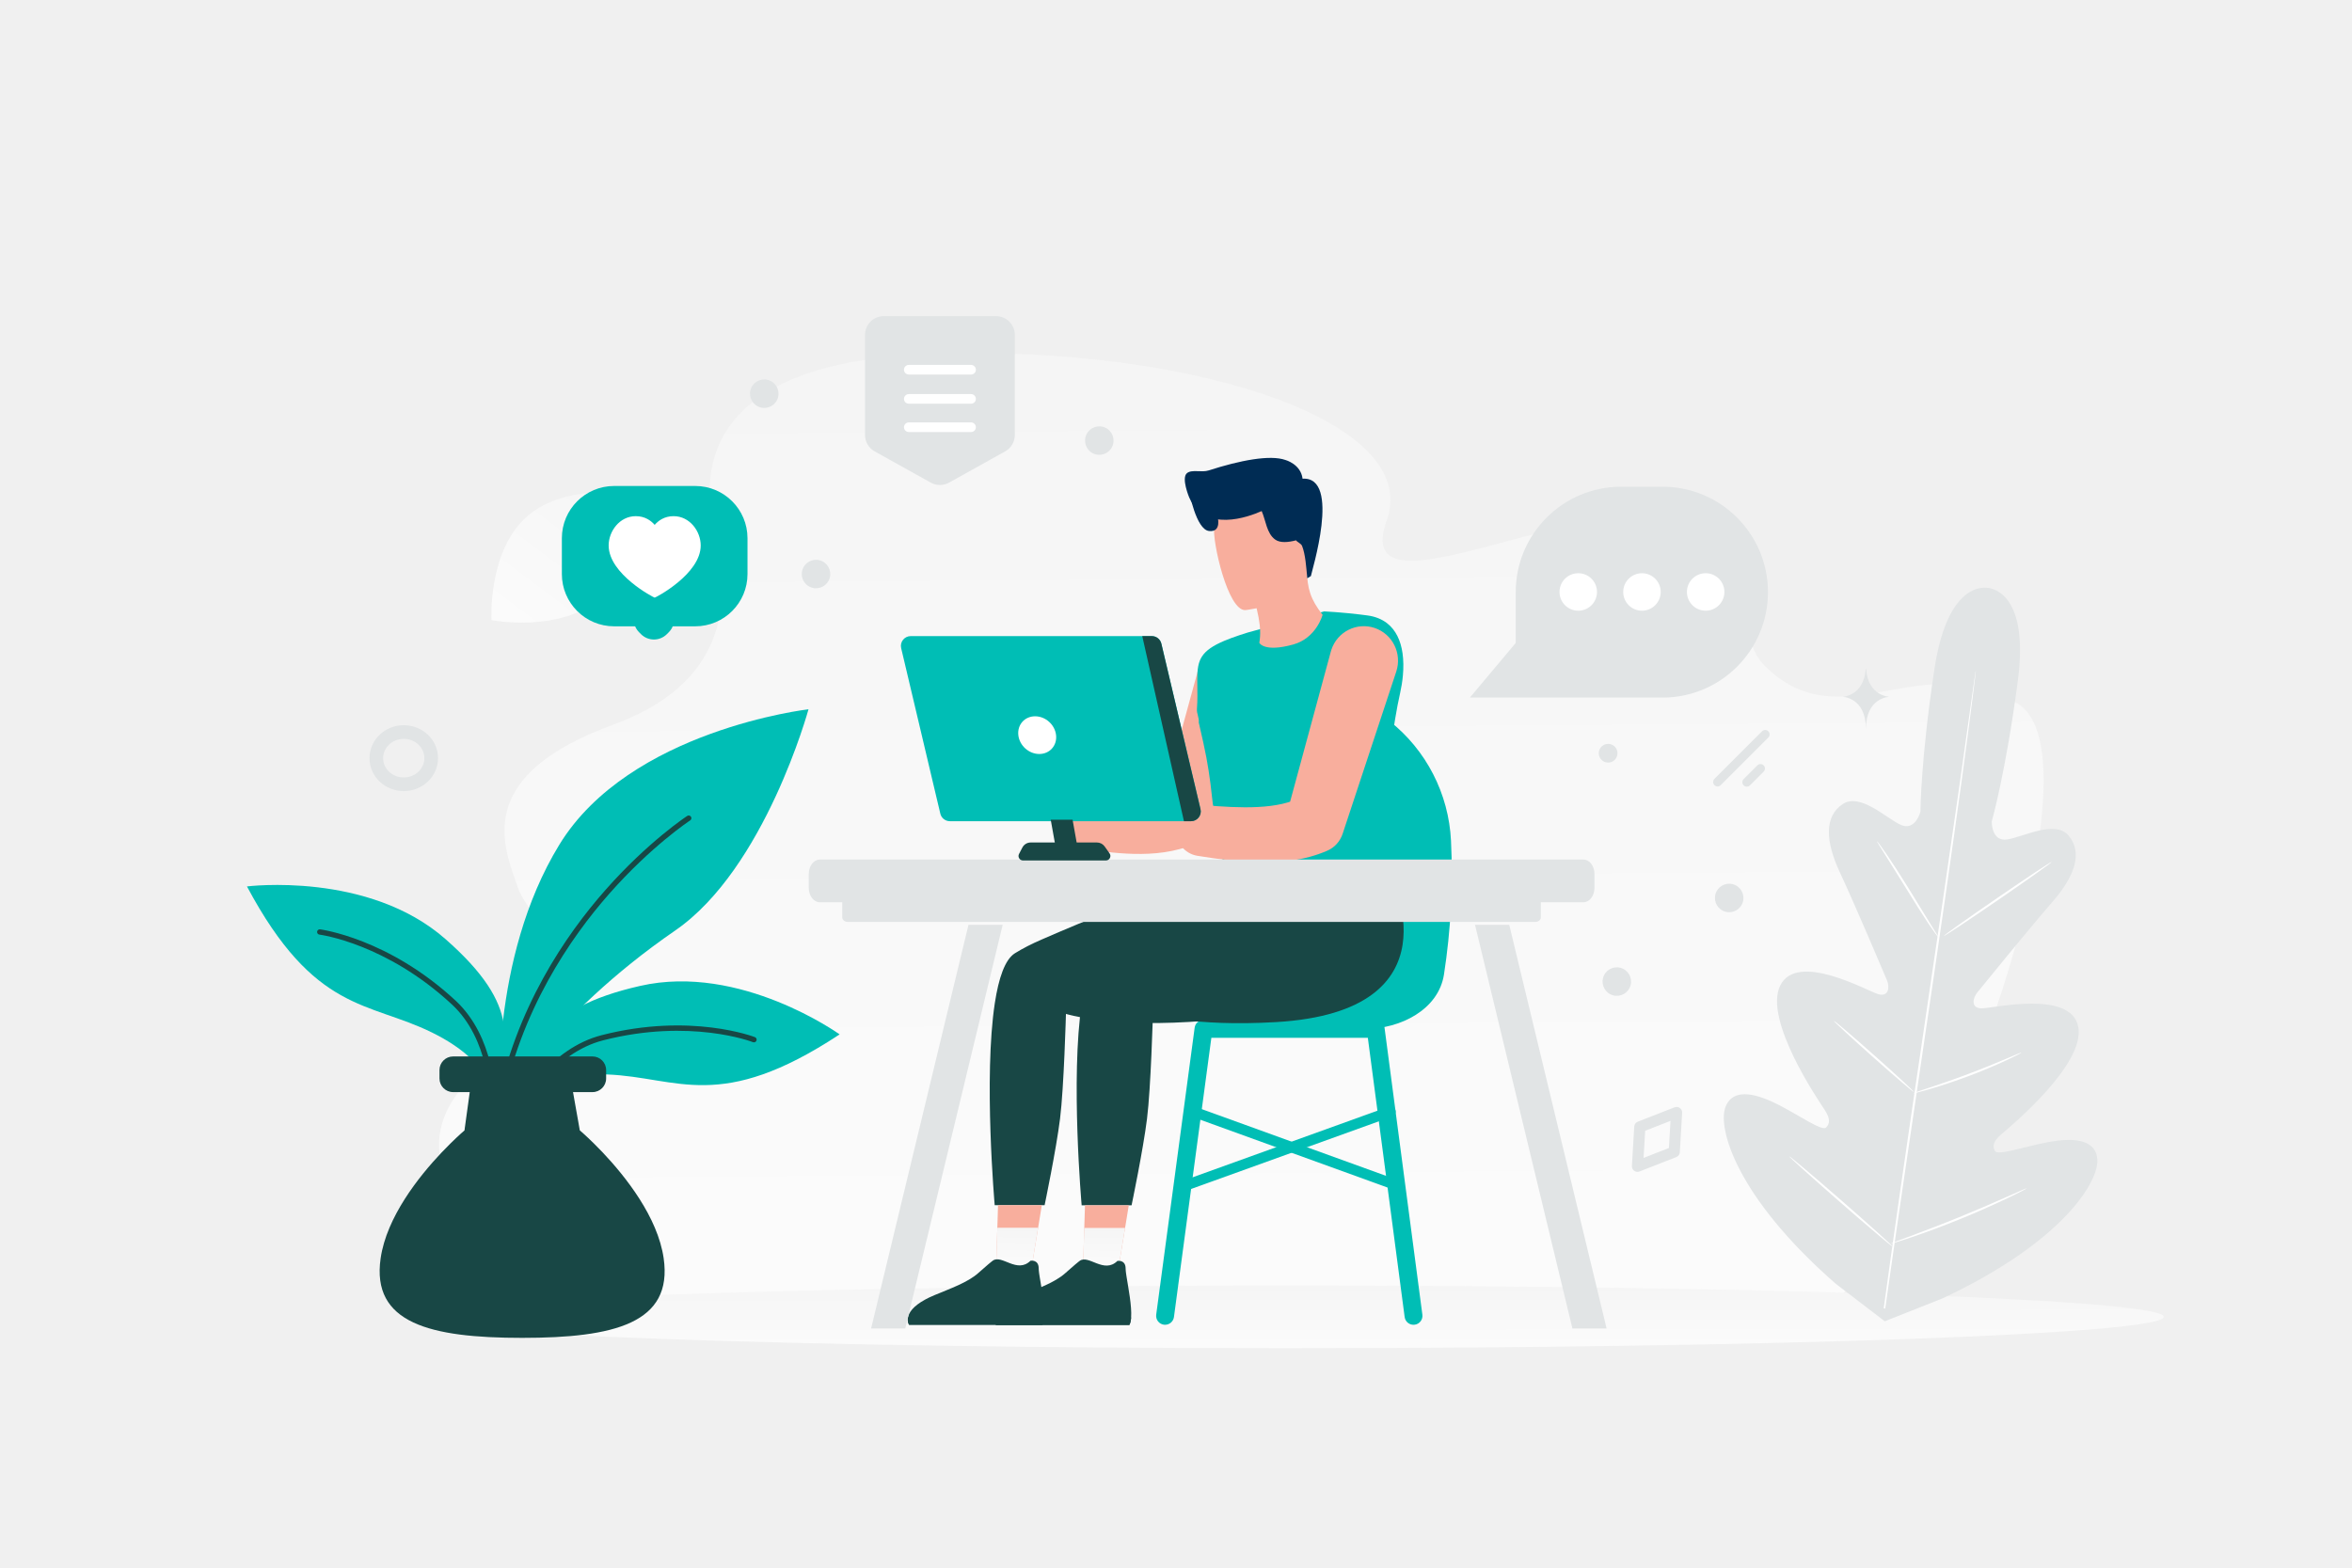
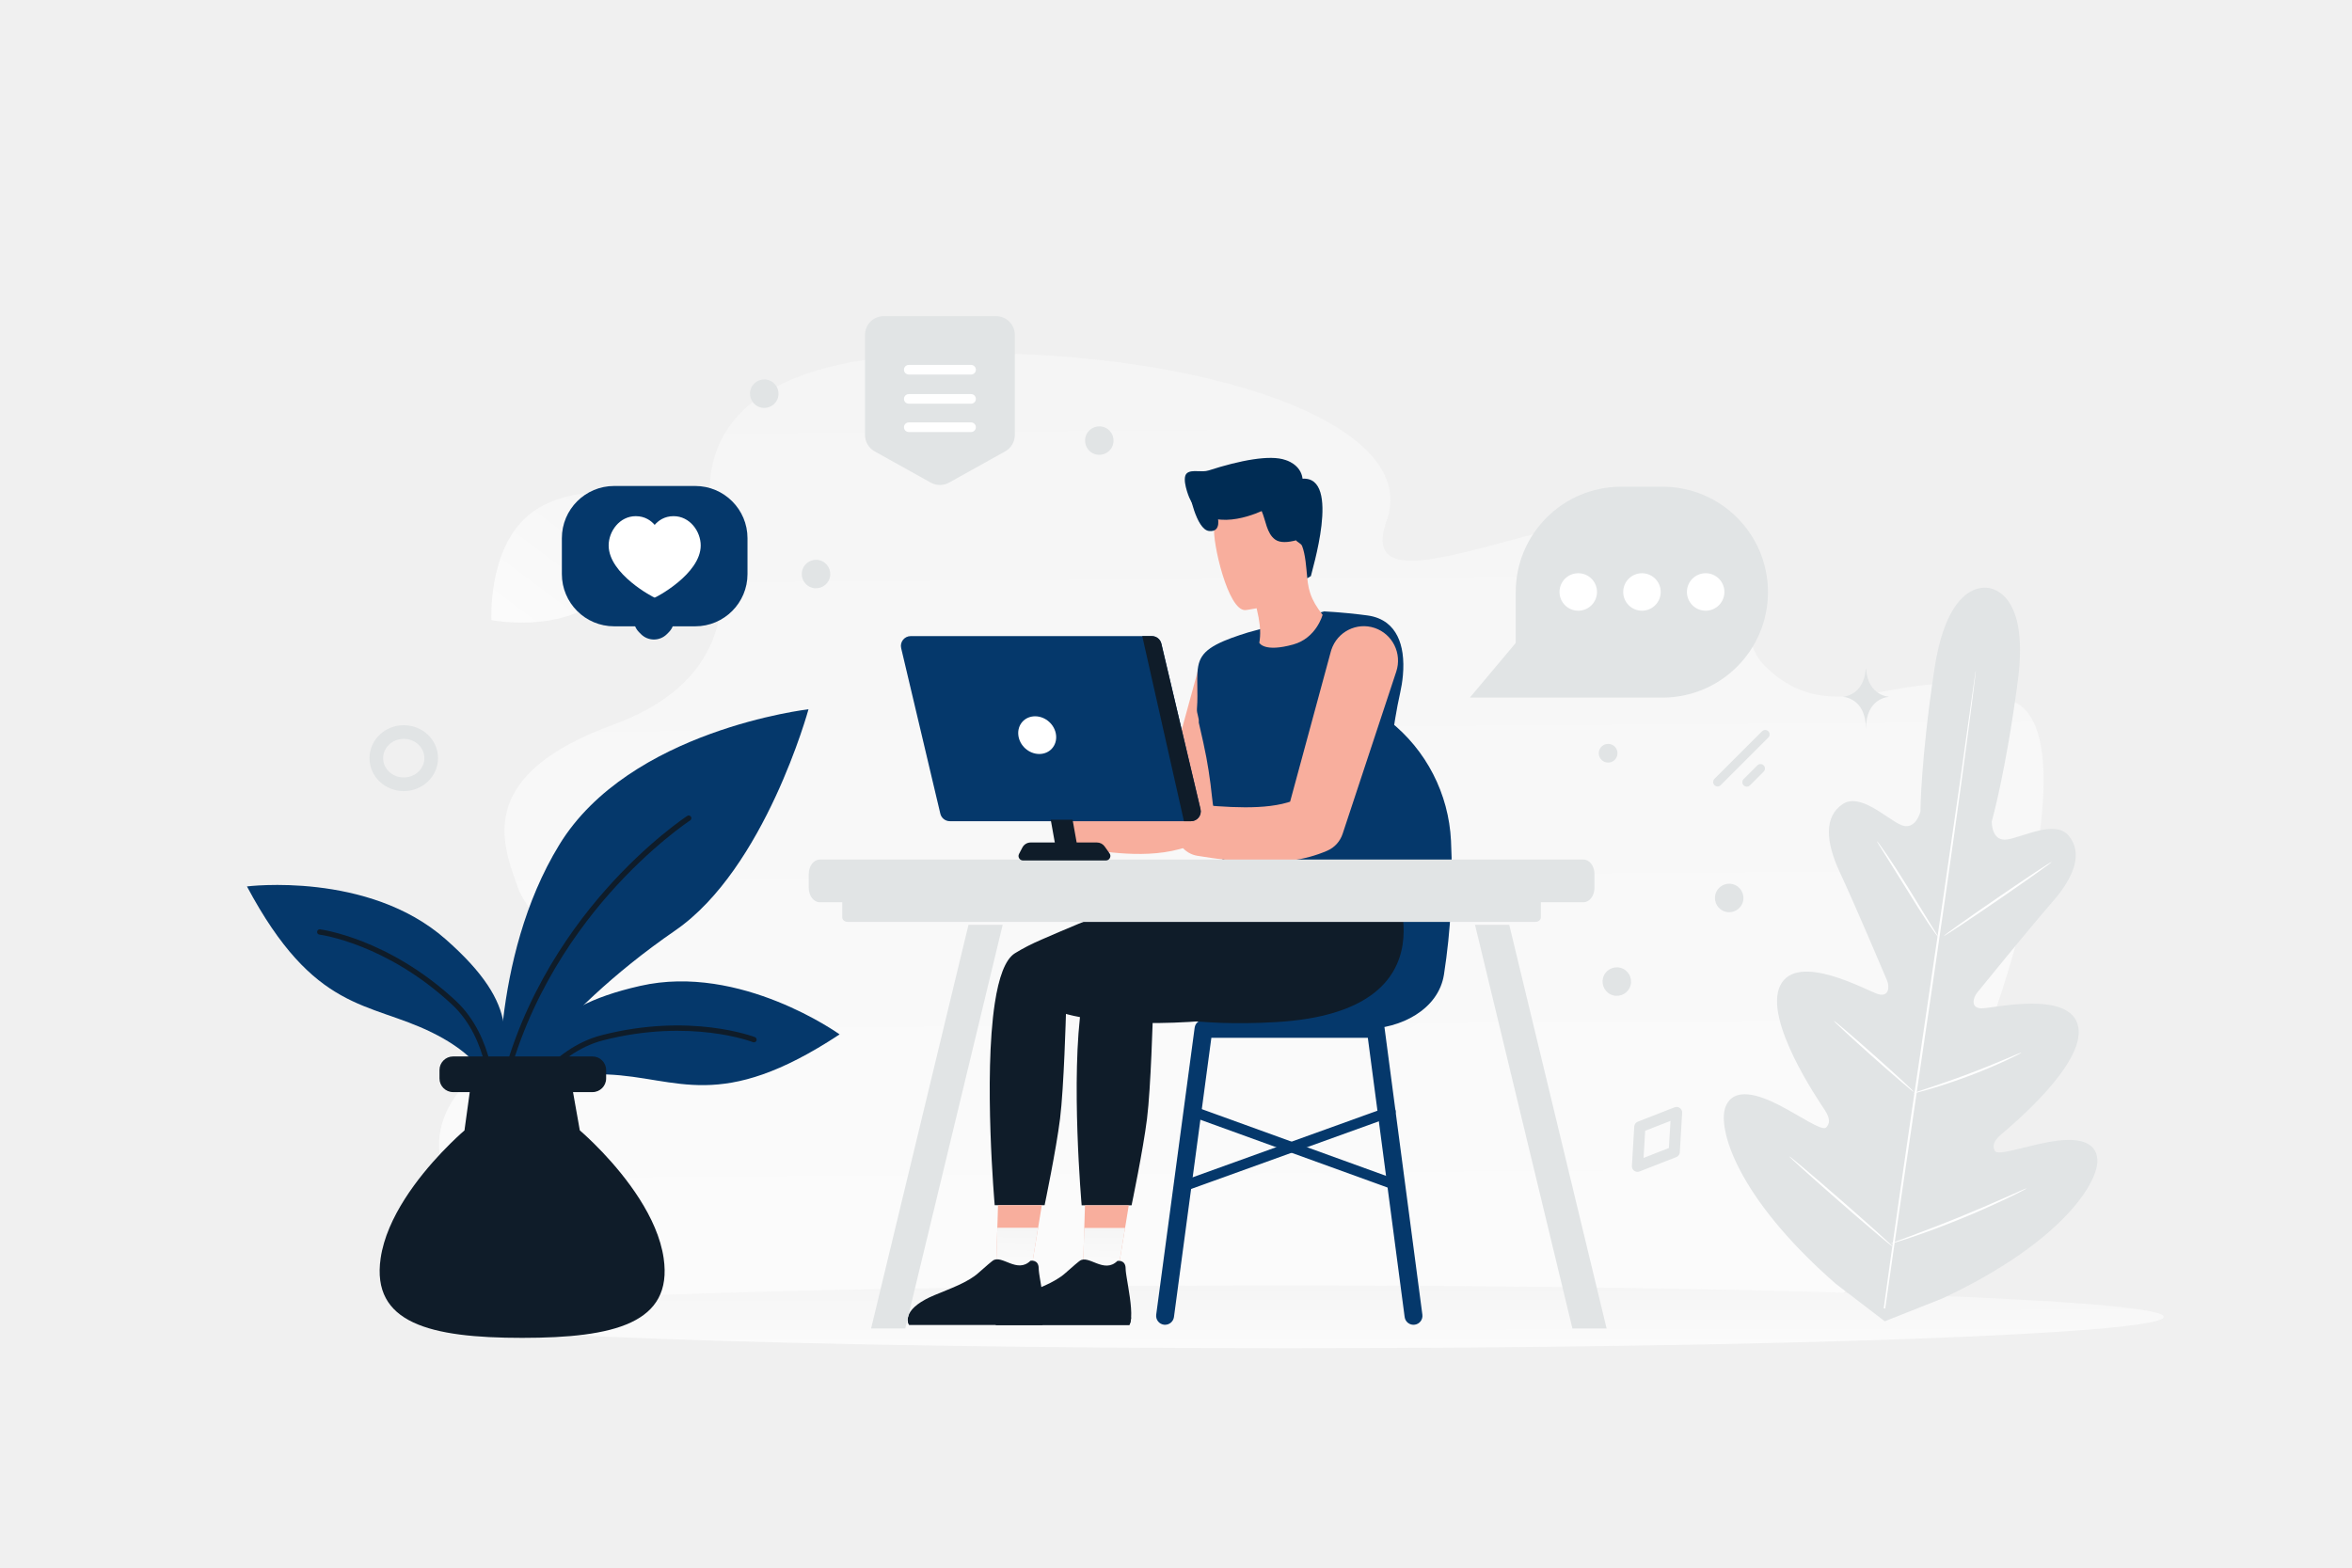
<svg xmlns="http://www.w3.org/2000/svg" width="900" height="600" viewBox="0 0 900 600" fill="none">
  <path fill="transparent" d="M0 0h900v600H0z" />
  <path d="M349.97 135.83c95.358-5.398 195.335 22.719 180.64 63.479-14.697 40.76 78.569-14.477 115.787.219 26.498 10.462 15.906 42.311 28.724 55.145 29.392 29.424 59.454-7.629 96.861 14.604 37.408 22.232-39.18 229.731-78.259 230.89l-445.734-2.643-31.987-2.804s-88.481-47.2-25.187-90.742c42.797-29.441 12.004-50.82 7.349-64.299-5.344-15.475-17.813-42.503 36.518-62.337 54.332-19.834 40.304-62.992 38.967-71.927-1.335-8.939-19.034-64.187 76.321-69.585z" fill="url(#a)" />
  <path d="M492 516c185.568 0 336-5.373 336-12s-150.432-12-336-12-336 5.373-336 12 150.432 12 336 12z" fill="url(#b)" />
-   <path d="M191.206 423.919s18.566-34.322 67.182-67.804c34.322-23.642 50.985-84.653 50.985-84.653s-68.444 7.889-95.328 51.807c-26.884 43.917-22.839 100.65-22.839 100.65z" fill="#00BEB5" />
-   <path d="M191.037 424.813c.464-.033.855-.372.927-.819 7.081-37.135 26.31-65.071 41.214-81.985 16.154-18.299 30.774-27.929 30.923-28.017.47-.319.607-.951.288-1.421a1.023 1.023 0 0 0-1.422-.288c-.149.088-15.017 9.865-31.338 28.384-15.074 17.081-34.539 45.345-41.691 82.927a1 1 0 0 0 .811 1.187c.131.017.21.037.288.032z" fill="#184745" />
-   <path d="M200.161 422.528s5.11-12.376 32.193-11.298c27.081 1.053 43.066 14.934 88.926-15.342 0 0-37.955-27.309-76.322-18.555-38.395 8.73-40.325 23.862-44.797 45.195z" fill="#00BEB5" />
-   <path d="M200.104 423.544c.335-.024.658-.228.842-.553.116-.19 10.771-19.939 29.854-24.828 33.348-8.552 57.09.599 57.331.712a1.041 1.041 0 0 0 1.333-.588 1.053 1.053 0 0 0-.562-1.335c-.24-.087-24.597-9.505-58.607-.776-19.975 5.108-30.696 25.017-31.155 25.854-.275.513-.076 1.121.436 1.396.137.094.347.131.528.118z" fill="#184745" />
-   <path d="M188.211 420.475s1.412-13.305-22.895-25.295c-24.307-11.991-44.969-7.43-70.814-55.916 0 0 46.381-5.875 75.942 20.139 29.558 25.962 24.008 40.185 17.767 61.072z" fill="#00BEB5" />
-   <path d="M188.417 421.55c.516-.037.952-.483.941-1.001.009-.96.058-23.56-15.029-37.582-25.726-23.901-51.622-27.243-51.858-27.278a1.024 1.024 0 0 0-1.13.885 1.024 1.024 0 0 0 .885 1.13c.262.033 25.504 3.318 50.731 26.761 14.447 13.42 14.385 35.839 14.376 36.073a1.021 1.021 0 0 0 1.009 1.044c-.002-.026.024-.028.075-.032z" fill="#184745" />
-   <path d="M199.796 512.04c35.296 0 57.758-5.615 54.156-30.483-2.287-15.788-14.593-31.235-23.28-40.434a138.998 138.998 0 0 0-3.414-3.482c-3.226-3.175-5.393-5.018-5.393-5.018l-.103-.58-.614-3.482-.717-4.011-1.621-9.183-.564-3.208-18.45-.803-19.253.803-.443 3.208-.683 5.052-1.127 8.159-.477 3.482-.069.58s-2.167 1.826-5.393 5.018a175.8 175.8 0 0 0-3.414 3.482c-8.687 9.182-20.993 24.646-23.28 40.434-3.619 24.851 18.843 30.466 54.139 30.466z" fill="#184745" />
-   <path d="M173.369 417.98h53.369c2.858 0 5.198-2.34 5.198-5.198v-3.251c0-2.858-2.34-5.198-5.198-5.198h-53.369c-2.858 0-5.198 2.34-5.198 5.198v3.251c0 2.858 2.34 5.198 5.198 5.198z" fill="#184745" />
+   <path d="M191.206 423.919s18.566-34.322 67.182-67.804c34.322-23.642 50.985-84.653 50.985-84.653s-68.444 7.889-95.328 51.807c-26.884 43.917-22.839 100.65-22.839 100.65z" fill="#05386b" />
+   <path d="M191.037 424.813c.464-.033.855-.372.927-.819 7.081-37.135 26.31-65.071 41.214-81.985 16.154-18.299 30.774-27.929 30.923-28.017.47-.319.607-.951.288-1.421a1.023 1.023 0 0 0-1.422-.288c-.149.088-15.017 9.865-31.338 28.384-15.074 17.081-34.539 45.345-41.691 82.927a1 1 0 0 0 .811 1.187c.131.017.21.037.288.032z" fill="#0F1C29" />
+   <path d="M200.161 422.528s5.11-12.376 32.193-11.298c27.081 1.053 43.066 14.934 88.926-15.342 0 0-37.955-27.309-76.322-18.555-38.395 8.73-40.325 23.862-44.797 45.195z" fill="#05386b" />
+   <path d="M200.104 423.544c.335-.024.658-.228.842-.553.116-.19 10.771-19.939 29.854-24.828 33.348-8.552 57.09.599 57.331.712a1.041 1.041 0 0 0 1.333-.588 1.053 1.053 0 0 0-.562-1.335c-.24-.087-24.597-9.505-58.607-.776-19.975 5.108-30.696 25.017-31.155 25.854-.275.513-.076 1.121.436 1.396.137.094.347.131.528.118z" fill="#0F1C29" />
+   <path d="M188.211 420.475s1.412-13.305-22.895-25.295c-24.307-11.991-44.969-7.43-70.814-55.916 0 0 46.381-5.875 75.942 20.139 29.558 25.962 24.008 40.185 17.767 61.072z" fill="#05386b" />
+   <path d="M188.417 421.55c.516-.037.952-.483.941-1.001.009-.96.058-23.56-15.029-37.582-25.726-23.901-51.622-27.243-51.858-27.278a1.024 1.024 0 0 0-1.13.885 1.024 1.024 0 0 0 .885 1.13c.262.033 25.504 3.318 50.731 26.761 14.447 13.42 14.385 35.839 14.376 36.073a1.021 1.021 0 0 0 1.009 1.044c-.002-.026.024-.028.075-.032z" fill="#0F1C29" />
+   <path d="M199.796 512.04c35.296 0 57.758-5.615 54.156-30.483-2.287-15.788-14.593-31.235-23.28-40.434a138.998 138.998 0 0 0-3.414-3.482c-3.226-3.175-5.393-5.018-5.393-5.018l-.103-.58-.614-3.482-.717-4.011-1.621-9.183-.564-3.208-18.45-.803-19.253.803-.443 3.208-.683 5.052-1.127 8.159-.477 3.482-.069.58s-2.167 1.826-5.393 5.018a175.8 175.8 0 0 0-3.414 3.482c-8.687 9.182-20.993 24.646-23.28 40.434-3.619 24.851 18.843 30.466 54.139 30.466z" fill="#0F1C29" />
+   <path d="M173.369 417.98h53.369c2.858 0 5.198-2.34 5.198-5.198v-3.251c0-2.858-2.34-5.198-5.198-5.198h-53.369c-2.858 0-5.198 2.34-5.198 5.198v3.251c0 2.858 2.34 5.198 5.198 5.198z" fill="#0F1C29" />
  <path d="M165 290.167c0 5.526-4.703 10-10.512 10s-10.488-4.496-10.488-10c0-5.527 4.703-10 10.512-10s10.488 4.473 10.488 10z" stroke="#E1E4E5" stroke-width="5.225" stroke-miterlimit="10" />
  <path d="M229.326 229.124c-15.172 13.257-41.27 8.229-41.27 8.229s-1.483-26.521 13.701-39.769c15.172-13.257 41.258-8.239 41.258-8.239s1.483 26.521-13.689 39.779z" fill="url(#c)" />
  <circle cx="292.445" cy="150.679" r="5.453" transform="rotate(105 292.445 150.679)" fill="#E1E4E5" />
  <circle cx="312.251" cy="219.699" r="5.453" transform="rotate(105 312.251 219.699)" fill="#E1E4E5" />
  <circle cx="420.652" cy="168.625" r="5.453" transform="rotate(105 420.652 168.625)" fill="#E1E4E5" />
  <circle cx="615.36" cy="288.286" r="3.583" transform="rotate(105 615.36 288.286)" fill="#E1E4E5" />
  <circle cx="618.679" cy="375.679" r="5.453" transform="rotate(105 618.679 375.679)" fill="#E1E4E5" />
  <circle cx="661.679" cy="343.679" r="5.453" transform="rotate(105 661.679 343.679)" fill="#E1E4E5" />
  <path d="M580.001 226.632v19.439l-17.548 20.914h73.711c22.28 0 40.353-18.072 40.353-40.353 0-22.28-18.073-40.352-40.353-40.352h-15.81c-22.294 0-40.353 18.072-40.353 40.352z" fill="#E1E4E5" />
  <path d="M611.097 226.564a7.177 7.177 0 0 1-7.174 7.174 7.178 7.178 0 0 1-7.174-7.174 7.178 7.178 0 0 1 7.174-7.174 7.177 7.177 0 0 1 7.174 7.174zm24.377-.001a7.176 7.176 0 0 1-7.173 7.174 7.177 7.177 0 0 1-7.174-7.174 7.177 7.177 0 0 1 7.174-7.174 7.177 7.177 0 0 1 7.173 7.174zm24.378 0a7.177 7.177 0 0 1-7.174 7.174 7.177 7.177 0 0 1-7.174-7.174 7.178 7.178 0 0 1 7.174-7.174 7.177 7.177 0 0 1 7.174 7.174z" fill="#fff" />
  <path d="m640.66 440.867-14.071 5.501.892-15.081 14.067-5.497-.888 15.077z" stroke="#E1E4E5" stroke-width="4.267" stroke-linecap="round" stroke-linejoin="round" />
  <path fill-rule="evenodd" clip-rule="evenodd" d="M331 166.477V128.18c0-3.967 3.207-7.18 7.165-7.18h42.993c3.959 0 7.166 3.213 7.166 7.18v38.297a7.18 7.18 0 0 1-3.687 6.276l-21.496 11.966a7.149 7.149 0 0 1-6.961 0l-21.497-11.966a7.19 7.19 0 0 1-3.683-6.276z" fill="#E1E4E5" />
  <path d="M347.747 152.668h23.831m-23.831-11.165h23.831m-23.831 22.007h23.831" stroke="#fff" stroke-width="3.682" stroke-linecap="round" stroke-linejoin="round" />
  <rect x="654.841" y="299.296" width="29.146" height="3.396" rx="1.698" transform="rotate(-45 654.841 299.296)" fill="#E1E4E5" />
  <rect x="666.016" y="299.375" width="10.822" height="3.396" rx="1.698" transform="rotate(-45 666.016 299.375)" fill="#E1E4E5" />
  <path d="M760.852 225.076s-15.36-4.122-20.655 31.09c-5.295 35.211-5.333 54.498-5.333 54.498s-1.944 7.657-7.654 4.976-15.538-12.388-22.203-7.831c-6.909 4.73-6.576 14.088-.945 26.13 5.631 12.042 16.995 38.854 18.015 41.291 1.006 2.379.798 6.462-3.384 5.255-4.182-1.207-31.008-16.465-37.481-3.309-6.487 13.161 14.716 44.12 16.965 47.544 2.25 3.425 2.059 5.283.585 6.811-1.474 1.527-10.013-4.453-17.815-8.487-7.803-4.034-17.566-7.328-20.669.578-3.103 7.905 3.803 34.136 42.144 67.684l18.783 14.382 22.092-8.752c46.131-21.609 60.039-44.904 59.244-53.357-.795-8.453-11.084-7.993-19.704-6.281-8.621 1.713-18.48 5.09-19.473 3.212-.994-1.877-.673-3.709 2.439-6.38s32.057-26.535 29.472-40.985c-2.582-14.436-32.586-7.208-36.938-7.221-4.348.002-3.406-3.971-1.786-5.983 1.655-2.051 20.016-24.671 28.755-34.684 8.744-9.998 11.654-18.908 6.325-25.366-5.131-6.235-17.274.387-23.5 1.382-6.226.994-5.971-6.913-5.971-6.913s5.32-18.544 9.979-53.845c4.658-35.301-11.63-35.515-11.63-35.515" fill="#E1E4E5" />
  <path d="M720.813 500.741c3.514-25.914 8.678-61.673 14.529-101.152 5.84-39.461 11.087-75.195 14.759-101.091 1.82-12.921 3.287-23.389 4.309-30.66.507-3.596.904-6.397 1.18-8.339.135-.925.249-1.644.322-2.169.086-.482.139-.741.139-.741s-.011.247-.059.75c-.06.522-.141 1.248-.244 2.179-.243 1.948-.594 4.752-1.036 8.362-.904 7.255-2.288 17.746-4.054 30.699-3.514 25.914-8.681 61.658-14.518 101.133-5.837 39.476-11.097 75.214-14.755 101.106" fill="#fff" />
  <path d="M718.214 321.955c.053-.029.423.438 1.091 1.331.665.878 1.58 2.18 2.687 3.797 2.218 3.249 5.168 7.802 8.328 12.911 3.077 5.025 5.873 9.574 8.024 13.086.966 1.548 1.777 2.861 2.452 3.951.586.93.882 1.464.829 1.493-.054.03-.438-.434-1.102-1.312-.65-.883-1.565-2.184-2.662-3.819-2.193-3.271-5.08-7.872-8.222-12.971l-8.112-13.016c-.966-1.547-1.791-2.857-2.466-3.947-.59-.945-.886-1.478-.847-1.504zm25.597 36.274c-.125-.181 9.004-6.685 20.399-14.5 11.392-7.83 20.741-14.025 20.866-13.844.125.181-9.008 6.67-20.399 14.5-11.406 7.833-20.741 14.025-20.866 13.844zm-11.7 60.217c-.016-.057.569-.275 1.618-.648 1.223-.404 2.729-.9 4.498-1.496 3.796-1.262 9.047-3.037 14.762-5.196 5.718-2.145 10.831-4.265 14.532-5.823 1.721-.721 3.178-1.341 4.374-1.846 1.034-.43 1.622-.633 1.648-.594.03.053-.518.353-1.51.879a112.07 112.07 0 0 1-4.281 2.081 208.66 208.66 0 0 1-14.471 6.052 217.054 217.054 0 0 1-14.88 4.982c-1.931.563-3.502.984-4.578 1.257-1.089.277-1.697.409-1.712.352zm-30.366-27.724c.035-.04.493.297 1.311.95.804.658 1.95 1.621 3.359 2.821a791.84 791.84 0 0 1 10.898 9.528 822.883 822.883 0 0 1 10.747 9.707 153.986 153.986 0 0 1 3.197 3.017c.744.719 1.135 1.15 1.099 1.19-.035.04-.492-.296-1.311-.95-.804-.657-1.95-1.621-3.358-2.821a785.066 785.066 0 0 1-10.898-9.528c-4.221-3.753-8.021-7.191-10.733-9.71a156.907 156.907 0 0 1-3.197-3.017c-.758-.716-1.163-1.143-1.114-1.187zm-17.084 51.844c.036-.04.628.399 1.664 1.239 1.143.949 2.598 2.152 4.319 3.605 3.625 3.07 8.598 7.342 14.056 12.111 5.458 4.77 10.374 9.118 13.904 12.291 1.661 1.514 3.06 2.793 4.157 3.801.962.906 1.488 1.438 1.453 1.479-.035.04-.628-.399-1.664-1.239-1.143-.949-2.598-2.152-4.319-3.604a1265.228 1265.228 0 0 1-14.056-12.112 1412.932 1412.932 0 0 1-13.904-12.291c-1.661-1.514-3.06-2.793-4.157-3.801-.977-.902-1.488-1.438-1.453-1.479zm38.832 33.432c-.015-.057.715-.36 2.034-.866 1.476-.549 3.369-1.255 5.64-2.093 4.76-1.781 11.341-4.249 18.517-7.182a604.898 604.898 0 0 0 18.273-7.805 921.822 921.822 0 0 0 5.501-2.439c1.304-.564 2.034-.867 2.064-.813.029.053-.664.438-1.926 1.097-1.263.66-3.113 1.585-5.408 2.675a339.498 339.498 0 0 1-18.198 8.03 341.476 341.476 0 0 1-18.635 6.968 194.553 194.553 0 0 1-5.734 1.858c-1.345.407-2.102.609-2.128.57z" fill="#fff" />
  <path d="M713.933 256h.131c.774 10.517 8.936 10.679 8.936 10.679s-9 .169-9 12.321c0-12.152-9-12.321-9-12.321s8.158-.162 8.933-10.679z" fill="#E1E4E5" />
  <path d="m458.699 255.487-15.127 55.298 5.397-6.211c-1.996 1.063-4.31 1.878-6.873 2.456-2.562.579-5.349.909-8.265 1.063-2.917.153-5.952.13-9.069 0-3.106-.13-6.282-.366-9.506-.638h-.012a8.653 8.653 0 0 0-9.352 7.876c-.389 4.535 2.834 8.55 7.251 9.27 3.33.531 6.707 1.027 10.178 1.429 3.472.401 7.026.696 10.71.779 3.685.083 7.499-.059 11.443-.626 3.932-.567 8.017-1.594 12.009-3.318a9.404 9.404 0 0 0 5.195-5.644l.189-.579 18.149-54.389c2.043-6.116-1.263-12.717-7.38-14.76-6.116-2.043-12.717 1.264-14.76 7.38-.059.201-.13.425-.177.614z" fill="#F8AE9D" />
-   <path d="M537.123 322.811s.584 8.19-5.281 10.354l-61.021 2.35s-4.1-3.979-3.293-13.518c0-.023 25.932-26.479 69.595.814z" fill="#00BEB5" />
+   <path d="M537.123 322.811s.584 8.19-5.281 10.354l-61.021 2.35s-4.1-3.979-3.293-13.518c0-.023 25.932-26.479 69.595.814z" fill="#05386b" />
  <path d="M492.317 331.45c.201 1.558.886 2.751 1.535 2.656.638-.082 1.004-1.417.803-2.963-.201-1.559-.886-2.752-1.535-2.657-.65.082-1.004 1.417-.803 2.964z" fill="#B55E63" />
-   <path d="M466.374 312.021v.083c.024.228.036.468.048.72.06.96.108 2.112.144 3.42.036 1.056.048 2.208.06 3.444 0 .924.012 1.884.012 2.88 17.352-7.5 52.835-2.172 67.119.432-.143-.72-.275-1.428-.407-2.124-.096-.516-.18-1.02-.276-1.524-.946-5.484-1.45-10.415-1.617-14.819l-.036-1.176c-.144-6.54.563-15.839 2.001-25.415.096-.66.204-1.32.299-1.968l.216-1.296a172.045 172.045 0 0 1 1.834-9.491c.239-1.056.443-2.124.611-3.18.191-1.176.335-2.352.443-3.516.264-2.952.24-5.832-.144-8.508-.683-4.764-2.54-8.867-5.979-11.507-1.942-1.488-4.398-2.52-7.442-2.928-.995-.132-1.977-.264-2.924-.372-2.984-.36-5.728-.612-7.957-.792-.731-.06-1.414-.108-2.025-.156-1.558-.108-2.709-.18-3.272-.204a11.883 11.883 0 0 1-.407-.024l-26.64 7.38-2.54.696c-1.079.336-2.097.66-3.044.972-2.349.78-4.35 1.524-6.076 2.255-2.133.912-3.834 1.8-5.176 2.736-5.872 4.068-5.034 8.76-5.01 18v.636c0 .696-.012 1.391-.035 2.087-.024.876-.072 1.74-.144 2.604-.12 1.74.913 3.438.697 5.142C461.5 288.5 462.199 292.5 463.199 300c.866 6.5.695 10.197 2.516 11.541.408.312.659.48.659.48z" fill="#00BEB5" />
+   <path d="M466.374 312.021v.083c.024.228.036.468.048.72.06.96.108 2.112.144 3.42.036 1.056.048 2.208.06 3.444 0 .924.012 1.884.012 2.88 17.352-7.5 52.835-2.172 67.119.432-.143-.72-.275-1.428-.407-2.124-.096-.516-.18-1.02-.276-1.524-.946-5.484-1.45-10.415-1.617-14.819l-.036-1.176c-.144-6.54.563-15.839 2.001-25.415.096-.66.204-1.32.299-1.968l.216-1.296a172.045 172.045 0 0 1 1.834-9.491c.239-1.056.443-2.124.611-3.18.191-1.176.335-2.352.443-3.516.264-2.952.24-5.832-.144-8.508-.683-4.764-2.54-8.867-5.979-11.507-1.942-1.488-4.398-2.52-7.442-2.928-.995-.132-1.977-.264-2.924-.372-2.984-.36-5.728-.612-7.957-.792-.731-.06-1.414-.108-2.025-.156-1.558-.108-2.709-.18-3.272-.204a11.883 11.883 0 0 1-.407-.024l-26.64 7.38-2.54.696c-1.079.336-2.097.66-3.044.972-2.349.78-4.35 1.524-6.076 2.255-2.133.912-3.834 1.8-5.176 2.736-5.872 4.068-5.034 8.76-5.01 18v.636c0 .696-.012 1.391-.035 2.087-.024.876-.072 1.74-.144 2.604-.12 1.74.913 3.438.697 5.142C461.5 288.5 462.199 292.5 463.199 300c.866 6.5.695 10.197 2.516 11.541.408.312.659.48.659.48z" fill="#05386b" />
  <path d="M506.097 235.307s-2.35 8.891-11.229 11.359c-11.289 3.129-12.99-.661-12.99-.661a22.3 22.3 0 0 0 .307-4.877 27.689 27.689 0 0 0-.153-1.948c-.201-1.819-.579-3.802-1.11-6.07-.118-.531-.26-1.086-.401-1.653l-.012-.071c7.722-2.904 13.78-7.262 17.488-13.709l1.098-.862.744-.59.212.448.036 1.5c.153 7.049 1.346 11.218 6.01 17.134z" fill="#F8AE9D" />
-   <path d="M452.877 455.979c.225 0 .449-.035.673-.118l79.234-28.564a2.003 2.003 0 0 0-1.358-3.767l-79.234 28.564a2.002 2.002 0 0 0 .685 3.885z" fill="#00BEB5" />
-   <path d="M535.393 455.98a2.002 2.002 0 0 0 .674-3.885l-80.178-29.037a2.005 2.005 0 0 0-1.37 3.767l80.178 29.036c.248.083.472.119.696.119z" fill="#00BEB5" />
-   <path d="M445.828 507.026a3.43 3.43 0 0 0 3.389-2.964l14.311-106.852h59.88l14.087 106.852a3.411 3.411 0 0 0 3.838 2.941 3.412 3.412 0 0 0 2.94-3.838l-14.477-109.828a3.423 3.423 0 0 0-3.389-2.976h-65.878a3.414 3.414 0 0 0-3.389 2.964l-14.713 109.828a3.43 3.43 0 0 0 2.94 3.85c.154.023.307.023.461.023z" fill="#00BEB5" />
-   <path d="M479.611 393.785h42.781c13.556 0 28.069-7.415 30.147-20.818a253.61 253.61 0 0 0 2.692-51.177c-.874-18.007-9.47-34.751-23.628-45.91 0 0-8.549 37.243 2.196 88.656-4.085 19.543-54.188 29.249-54.188 29.249z" fill="#00BEB5" />
-   <path d="M380.623 461.245h19.105s4.429-21.207 5.905-33.11c1.487-11.891 2.255-40.089 2.255-40.089s15.233 4.948 47.115 3.082c70.637-4.121 43.856-56.018 43.856-56.018-2.386 3.294-17.004 1.015-26.994 2.586-30.666 2.94-57.27 14.985-73.223 21.869-3.849 1.653-7.262 3.412-10.249 5.254-3.85 2.374-6.259 9.565-7.711 19.035-4.369 28.446-.059 77.391-.059 77.391z" fill="#184745" />
+   <path d="M452.877 455.979c.225 0 .449-.035.673-.118l79.234-28.564a2.003 2.003 0 0 0-1.358-3.767l-79.234 28.564a2.002 2.002 0 0 0 .685 3.885z" fill="#05386b" />
+   <path d="M535.393 455.98a2.002 2.002 0 0 0 .674-3.885l-80.178-29.037a2.005 2.005 0 0 0-1.37 3.767l80.178 29.036c.248.083.472.119.696.119z" fill="#05386b" />
+   <path d="M445.828 507.026a3.43 3.43 0 0 0 3.389-2.964l14.311-106.852h59.88l14.087 106.852a3.411 3.411 0 0 0 3.838 2.941 3.412 3.412 0 0 0 2.94-3.838l-14.477-109.828a3.423 3.423 0 0 0-3.389-2.976h-65.878a3.414 3.414 0 0 0-3.389 2.964l-14.713 109.828a3.43 3.43 0 0 0 2.94 3.85c.154.023.307.023.461.023z" fill="#05386b" />
+   <path d="M479.611 393.785h42.781c13.556 0 28.069-7.415 30.147-20.818a253.61 253.61 0 0 0 2.692-51.177c-.874-18.007-9.47-34.751-23.628-45.91 0 0-8.549 37.243 2.196 88.656-4.085 19.543-54.188 29.249-54.188 29.249z" fill="#05386b" />
+   <path d="M380.623 461.245h19.105s4.429-21.207 5.905-33.11c1.487-11.891 2.255-40.089 2.255-40.089s15.233 4.948 47.115 3.082c70.637-4.121 43.856-56.018 43.856-56.018-2.386 3.294-17.004 1.015-26.994 2.586-30.666 2.94-57.27 14.985-73.223 21.869-3.849 1.653-7.262 3.412-10.249 5.254-3.85 2.374-6.259 9.565-7.711 19.035-4.369 28.446-.059 77.391-.059 77.391z" fill="#0F1C29" />
  <path d="M381.154 485.725h13.485l2.598-15.823 1.417-8.656h-16.756l-.26 8.656-.484 15.823z" fill="#F8AE9D" />
  <path d="M381.154 485.724h13.485l1.937-11.784.661-4.039h-15.599l-.13 4.192-.354 11.631z" fill="url(#d)" />
-   <path d="M347.867 507.027h51.023c.378-.685.591-1.665.673-2.834.319-4.322-1.051-11.206-1.736-15.552-.082-.508-.153-.98-.212-1.405-.095-.732-.154-1.334-.154-1.771 0-3.543-3.141-2.941-3.141-2.941-5.16 5.066-11.005-2.527-14.417-.035 0 0-.142.106-.449.342-.284.225-.721.579-1.323 1.087-.874.732-2.09 1.783-3.743 3.271-4.05 3.648-10.934 6.046-16.803 8.502-.744.307-1.441.625-2.09.932-.484.237-.945.473-1.382.709-4.794 2.586-6.317 5.066-6.66 6.861-.342 1.735.414 2.834.414 2.834z" fill="#184745" />
-   <path d="M347.867 507.027h51.023c.378-.685.591-1.665.673-2.834h-52.11c-.342 1.736.414 2.834.414 2.834z" fill="#184745" />
+   <path d="M347.867 507.027h51.023c.378-.685.591-1.665.673-2.834.319-4.322-1.051-11.206-1.736-15.552-.082-.508-.153-.98-.212-1.405-.095-.732-.154-1.334-.154-1.771 0-3.543-3.141-2.941-3.141-2.941-5.16 5.066-11.005-2.527-14.417-.035 0 0-.142.106-.449.342-.284.225-.721.579-1.323 1.087-.874.732-2.09 1.783-3.743 3.271-4.05 3.648-10.934 6.046-16.803 8.502-.744.307-1.441.625-2.09.932-.484.237-.945.473-1.382.709-4.794 2.586-6.317 5.066-6.66 6.861-.342 1.735.414 2.834.414 2.834z" fill="#0F1C29" />
+   <path d="M347.867 507.027h51.023c.378-.685.591-1.665.673-2.834h-52.11c-.342 1.736.414 2.834.414 2.834z" fill="#0F1C29" />
  <path d="m509.245 249.374-16.961 62.54 6.047-7.024c-2.237 1.204-4.831 2.118-7.7 2.777-2.869.648-6.002 1.03-9.261 1.192-3.27.174-6.679.139-10.167 0-3.489-.15-7.047-.405-10.662-.717h-.022c-5.337-.463-10.03 3.529-10.489 8.909-.437 5.126 3.178 9.673 8.136 10.483 3.73.602 7.528 1.169 11.418 1.62 3.891.452 7.884.799 12.016.891 4.131.093 8.411-.069 12.83-.717 4.418-.648 8.997-1.805 13.472-3.749 2.869-1.25 4.901-3.622 5.83-6.376l.218-.648 20.335-61.521c2.284-6.92-1.411-14.383-8.274-16.697-6.851-2.303-14.264 1.423-16.559 8.342-.069.22-.15.486-.207.695z" fill="#F8AE9D" />
-   <path d="M413.898 461.305h19.106s4.428-21.208 5.904-33.111c1.488-11.891 2.256-40.089 2.256-40.089s15.232 4.948 47.114 3.082c70.637-4.121 43.856-56.018 43.856-56.018-2.385 3.294-20.286 7.841-30.276 9.411-30.666 2.94-53.987 8.148-69.94 15.044-3.85 1.653-7.262 3.412-10.25 5.254-3.849 2.374-6.258 9.565-7.711 19.035-4.38 28.446-.059 77.392-.059 77.392z" fill="#184745" />
+   <path d="M413.898 461.305h19.106s4.428-21.208 5.904-33.111c1.488-11.891 2.256-40.089 2.256-40.089s15.232 4.948 47.114 3.082c70.637-4.121 43.856-56.018 43.856-56.018-2.385 3.294-20.286 7.841-30.276 9.411-30.666 2.94-53.987 8.148-69.94 15.044-3.85 1.653-7.262 3.412-10.25 5.254-3.849 2.374-6.258 9.565-7.711 19.035-4.38 28.446-.059 77.392-.059 77.392z" fill="#0F1C29" />
  <path d="M414.418 485.794h13.497l2.598-15.823 1.417-8.667h-16.756l-.272 8.667-.484 15.823z" fill="#F8AE9D" />
  <path d="M414.418 485.795h13.497l1.924-11.785.674-4.038h-15.611l-.13 4.192-.354 11.631z" fill="url(#e)" />
-   <path d="M381.131 507.096h51.023c.378-.685.59-1.665.673-2.834.319-4.321-1.051-11.206-1.736-15.551-.082-.508-.153-.98-.212-1.405-.095-.732-.154-1.335-.154-1.772 0-3.542-3.141-2.94-3.141-2.94-5.16 5.066-11.005-2.527-14.418-.035 0 0-.141.106-.448.342-.284.225-.721.579-1.323 1.087-.874.732-2.09 1.783-3.743 3.27-4.05 3.649-10.935 6.046-16.803 8.502-.744.307-1.441.626-2.09.933-.484.236-.945.473-1.382.709-4.794 2.586-6.317 5.065-6.66 6.86-.33 1.724.414 2.834.414 2.834z" fill="#184745" />
-   <path d="M381.13 507.096h51.024c.378-.685.59-1.665.673-2.834h-52.11c-.33 1.724.413 2.834.413 2.834z" fill="#184745" />
+   <path d="M381.131 507.096h51.023c.378-.685.59-1.665.673-2.834.319-4.321-1.051-11.206-1.736-15.551-.082-.508-.153-.98-.212-1.405-.095-.732-.154-1.335-.154-1.772 0-3.542-3.141-2.94-3.141-2.94-5.16 5.066-11.005-2.527-14.418-.035 0 0-.141.106-.448.342-.284.225-.721.579-1.323 1.087-.874.732-2.09 1.783-3.743 3.27-4.05 3.649-10.935 6.046-16.803 8.502-.744.307-1.441.626-2.09.933-.484.236-.945.473-1.382.709-4.794 2.586-6.317 5.065-6.66 6.86-.33 1.724.414 2.834.414 2.834z" fill="#0F1C29" />
+   <path d="M381.13 507.096h51.024c.378-.685.59-1.665.673-2.834h-52.11c-.33 1.724.413 2.834.413 2.834z" fill="#0F1C29" />
  <path d="M309.472 334.5v5.299c0 3.055 1.875 5.52 4.205 5.52h292.241c2.319 0 4.206-2.465 4.206-5.52V334.5c0-3.041-1.875-5.521-4.206-5.521H313.677c-2.318.015-4.205 2.48-4.205 5.521z" fill="#E1E4E5" />
  <path d="M324.415 352.854h263.053c1.18 0 2.137-.779 2.137-1.747v-9.199H322.29v9.199c0 .968.956 1.747 2.125 1.747zm277.27 155.577-37.267-154.487h13.095l37.255 154.487h-13.083zm-255.271 0 37.267-154.487h-13.084l-37.266 154.487h13.083z" fill="#E1E4E5" />
-   <path d="m344.832 248.06 13.698 57.931.366 1.523.921 3.897a3.737 3.737 0 0 0 3.637 2.881h92.281c2.409 0 4.204-2.255 3.649-4.605l-14.985-63.351a3.737 3.737 0 0 0-3.637-2.881h-92.281c-2.421.011-4.204 2.267-3.649 4.605z" fill="#00BEB5" />
+   <path d="m344.832 248.06 13.698 57.931.366 1.523.921 3.897a3.737 3.737 0 0 0 3.637 2.881h92.281c2.409 0 4.204-2.255 3.649-4.605l-14.985-63.351a3.737 3.737 0 0 0-3.637-2.881h-92.281c-2.421.011-4.204 2.267-3.649 4.605z" fill="#05386b" />
  <path d="M389.668 281.359c.437 3.992 4.026 7.215 8.018 7.215 3.991 0 6.86-3.235 6.423-7.215-.437-3.991-4.026-7.214-8.017-7.214-3.992 0-6.861 3.223-6.424 7.214z" fill="#fff" />
-   <path d="m437.091 243.466 15.953 70.837h2.692c2.409 0 4.192-2.255 3.637-4.605l-14.985-63.351a3.737 3.737 0 0 0-3.637-2.881h-3.66zm-26.665 70.263 2.531 14.161h-8.362l-2.531-14.161h8.362z" fill="#184745" />
-   <path d="m424.582 326.612-1.89-2.657a3.616 3.616 0 0 0-2.94-1.511H394.4a3.577 3.577 0 0 0-3.188 1.936l-1.276 2.445c-.602 1.145.237 2.503 1.524 2.503h31.717c1.393 0 2.208-1.582 1.405-2.716z" fill="#184745" />
+   <path d="m437.091 243.466 15.953 70.837h2.692c2.409 0 4.192-2.255 3.637-4.605l-14.985-63.351a3.737 3.737 0 0 0-3.637-2.881h-3.66zm-26.665 70.263 2.531 14.161h-8.362l-2.531-14.161h8.362z" fill="#0F1C29" />
+   <path d="m424.582 326.612-1.89-2.657a3.616 3.616 0 0 0-2.94-1.511H394.4a3.577 3.577 0 0 0-3.188 1.936l-1.276 2.445c-.602 1.145.237 2.503 1.524 2.503h31.717c1.393 0 2.208-1.582 1.405-2.716z" fill="#0F1C29" />
  <path d="M476.505 233.507s25.554-2.489 23.758-18.38c-1.795-15.891.291-26.915-16.099-25.996-16.39.918-18.875 7.338-19.563 12.787-.689 5.45 5.213 31.826 11.904 31.589z" fill="#F8AE9D" />
  <path d="M455 187.945s2.635 14.748 7.656 15.286c5.02.537 3.221-5.664 3.221-5.664l-1.354-6.995-9.523-2.627z" fill="#002C54" />
  <path d="M498.431 183.213c-.672-5.586-6.542-7.156-6.542-7.156-5.89-2.102-17.511.151-29.357 3.985-2.79.899-6.505-.498-8.352 1.063-2.234 1.887.859 9.252.859 9.252 6.003 13.694 22.739 7.476 27.744 5.241 1.575 3.521 1.894 8.591 5.192 10.924 1.888 1.324 4.913 1.082 7.958.274.44.681 1.932 1.19 2.312 2.151 1.286 3.216 1.631 8.399 1.978 12.383l1.393-.854c.084-1.106 11.781-38.199-3.185-37.263z" fill="#002C54" />
-   <rect x="215" y="186" width="71.033" height="53.708" rx="20" fill="#00BEB5" />
-   <rect x="250.228" y="226.425" width="15.015" height="15.015" rx="7" transform="rotate(45 250.228 226.425)" fill="#00BEB5" />
+   <rect x="215" y="186" width="71.033" height="53.708" rx="20" fill="#05386b" />
+   <rect x="250.228" y="226.425" width="15.015" height="15.015" rx="7" transform="rotate(45 250.228 226.425)" fill="#05386b" />
  <path fill-rule="evenodd" clip-rule="evenodd" d="M257.75 197.55c6.214 0 10.38 5.808 10.38 11.217 0 10.979-17.298 19.968-17.614 19.968-.315 0-17.613-8.989-17.613-19.968 0-5.409 4.166-11.217 10.38-11.217 3.552 0 5.885 1.764 7.233 3.335 1.349-1.571 3.682-3.335 7.234-3.335z" fill="#fff" />
  <defs>
    <linearGradient id="a" x1="488.092" y1="704.807" x2="481.401" y2="-261.976" gradientUnits="userSpaceOnUse">
      <stop stop-color="#fff" />
      <stop offset="1" stop-color="#EEE" />
    </linearGradient>
    <linearGradient id="b" x1="506.328" y1="529.456" x2="506.302" y2="465.883" gradientUnits="userSpaceOnUse">
      <stop stop-color="#fff" />
      <stop offset="1" stop-color="#EEE" />
    </linearGradient>
    <linearGradient id="c" x1="169.42" y1="273.791" x2="283.369" y2="121.987" gradientUnits="userSpaceOnUse">
      <stop stop-color="#fff" />
      <stop offset="1" stop-color="#EEE" />
    </linearGradient>
    <linearGradient id="d" x1="388.853" y1="494.596" x2="389.333" y2="452.688" gradientUnits="userSpaceOnUse">
      <stop stop-color="#fff" />
      <stop offset="1" stop-color="#EEE" />
    </linearGradient>
    <linearGradient id="e" x1="422.122" y1="494.666" x2="422.602" y2="452.759" gradientUnits="userSpaceOnUse">
      <stop stop-color="#fff" />
      <stop offset="1" stop-color="#EEE" />
    </linearGradient>
  </defs>
</svg>
